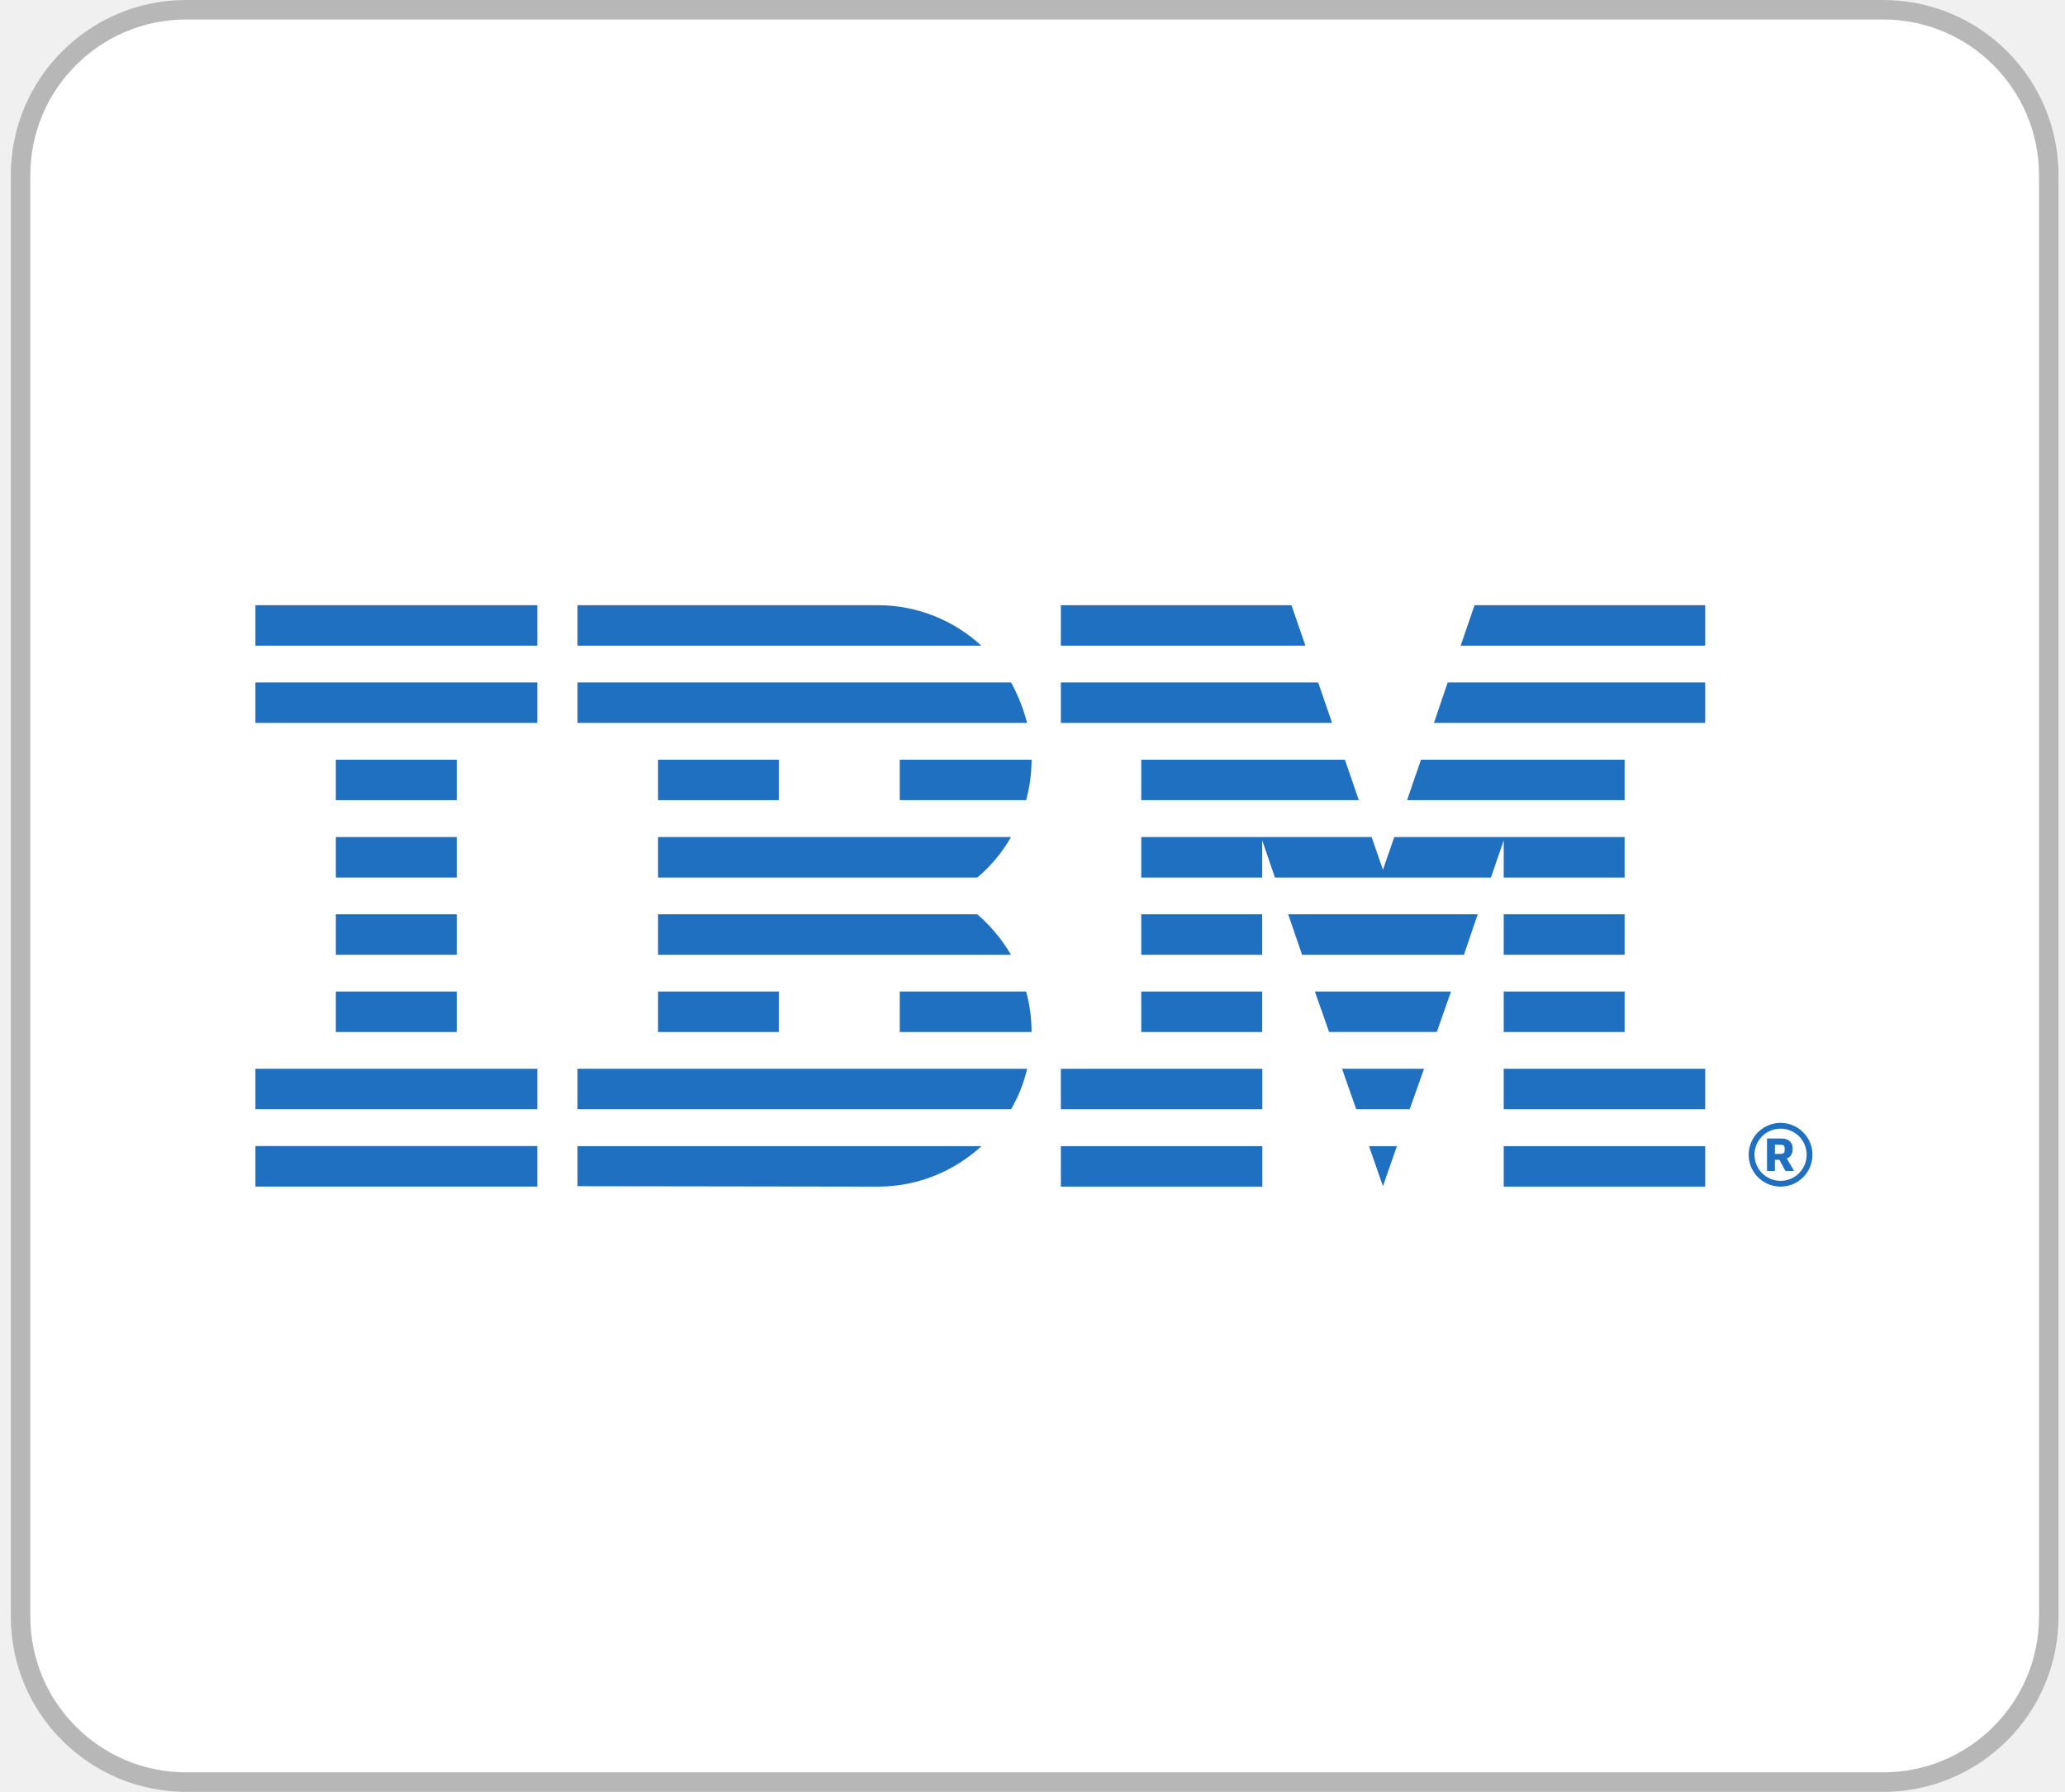
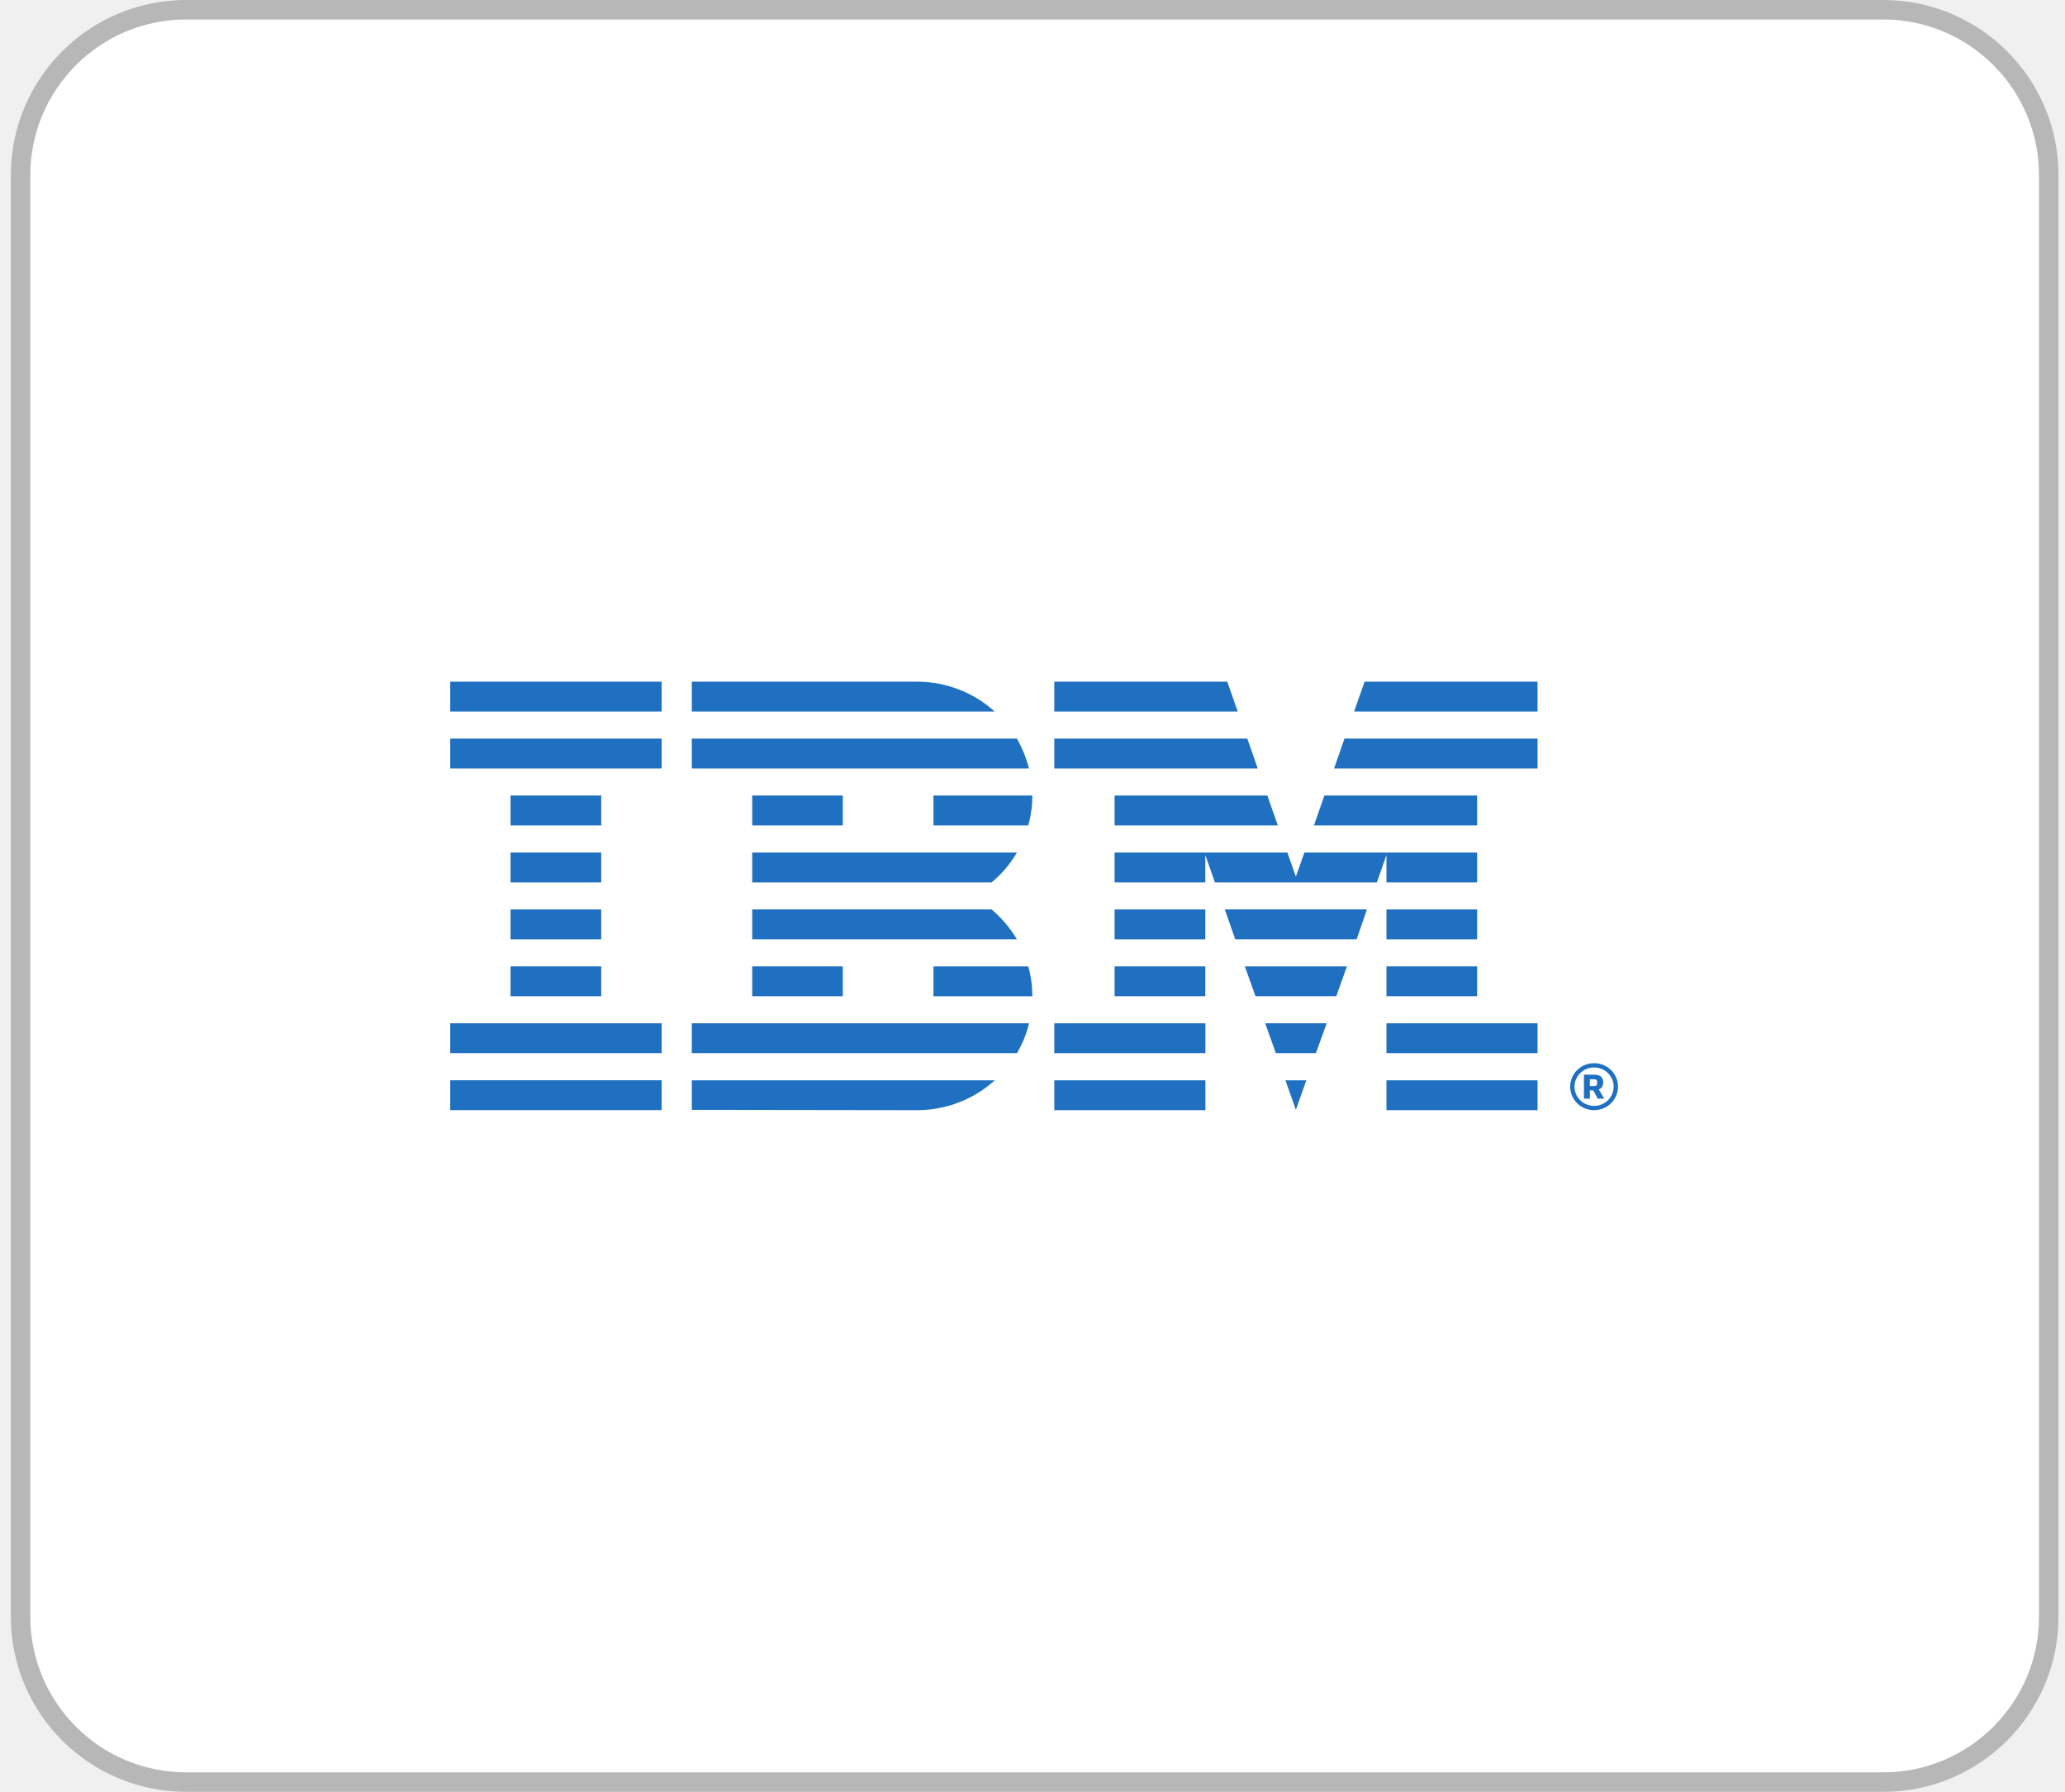
<svg xmlns="http://www.w3.org/2000/svg" width="106" height="92" viewBox="0 0 106 92" fill="none">
  <rect x="1.556" y="1" width="103.111" height="90" rx="8" fill="white" />
  <rect x="1.056" y="0.5" width="104.111" height="91" rx="8.5" stroke="black" stroke-opacity="0.24" />
  <g clip-path="url(#clip0_305_615)">
-     <path d="M27.58 58.844H13.111V60.923H27.58V58.844Z" fill="#1F70C1" />
-     <path d="M27.58 54.875H13.111V56.953H27.58V54.875Z" fill="#1F70C1" />
-     <path d="M23.445 50.909H17.239V52.988H23.445V50.909Z" fill="#1F70C1" />
-     <path d="M23.445 46.943H17.239V49.022H23.445V46.943Z" fill="#1F70C1" />
-     <path d="M23.445 42.977H17.239V45.056H23.445V42.977Z" fill="#1F70C1" />
-     <path d="M23.445 39.005H17.239V41.084H23.445V39.005Z" fill="#1F70C1" />
-     <path d="M27.58 35.039H13.111V37.118H27.58V35.039Z" fill="#1F70C1" />
-     <path d="M27.58 31.073H13.111V33.152H27.58V31.073Z" fill="#1F70C1" />
-     <path d="M29.645 60.904L45.057 60.926C47.121 60.926 48.986 60.13 50.379 58.848H29.645L29.645 60.904Z" fill="#1F70C1" />
-     <path d="M29.645 56.953H51.898C52.274 56.312 52.554 55.612 52.724 54.875H29.645L29.645 56.953Z" fill="#1F70C1" />
-     <path d="M39.978 50.909H33.779V52.988H39.978V50.909Z" fill="#1F70C1" />
-     <path d="M46.185 50.909V52.988H52.952C52.952 52.273 52.856 51.572 52.672 50.909H46.185Z" fill="#1F70C1" />
-     <path d="M50.166 46.943H33.779V49.022H51.897C51.425 48.226 50.843 47.526 50.165 46.943H50.166Z" fill="#1F70C1" />
-     <path d="M33.779 42.977V45.056H50.166C50.858 44.474 51.441 43.774 51.898 42.977H33.779Z" fill="#1F70C1" />
-     <path d="M39.978 39.005H33.779V41.084H39.978V39.005Z" fill="#1F70C1" />
-     <path d="M46.185 41.084H52.672C52.856 40.42 52.952 39.72 52.952 39.005H46.185V41.084Z" fill="#1F70C1" />
-     <path d="M51.898 35.039H29.645V37.118H52.723C52.532 36.381 52.252 35.68 51.898 35.039H51.898Z" fill="#1F70C1" />
-     <path d="M45.057 31.073H29.645V33.152H50.373C48.987 31.869 47.107 31.073 45.058 31.073H45.057Z" fill="#1F70C1" />
-     <path d="M54.456 37.118H68.379L67.664 35.039H54.456V37.118Z" fill="#1F70C1" />
-     <path d="M54.456 33.152H67.009L66.294 31.073H54.456V33.152Z" fill="#1F70C1" />
-     <path d="M77.188 60.928V58.849H87.53V60.928H77.188Z" fill="#1F70C1" />
-     <path d="M77.188 56.953V54.875H87.53V56.953H77.188Z" fill="#1F70C1" />
-     <path d="M70.989 44.658L70.407 42.977H64.79H58.583V45.056H64.79V43.147L65.446 45.056H76.532L77.188 43.147V45.056H83.394V42.977H77.188H71.571L70.989 44.658Z" fill="#1F70C1" />
-     <path d="M83.394 39.005H72.942L72.227 41.084H83.394V39.005Z" fill="#1F70C1" />
-     <path d="M87.53 33.152V31.073H75.692L74.977 33.152H87.53Z" fill="#1F70C1" />
-     <path d="M70.274 58.848L70.989 60.904L71.704 58.848H70.274Z" fill="#1F70C1" />
-     <path d="M68.888 54.875L69.618 56.953H72.36L73.097 54.875H68.888Z" fill="#1F70C1" />
-     <path d="M67.495 50.909L68.225 52.987H73.753L74.483 50.909H67.495Z" fill="#1F70C1" />
-     <path d="M66.839 49.022H75.146L75.854 46.943H66.124L66.839 49.022Z" fill="#1F70C1" />
-     <path d="M58.583 41.084H69.75L69.036 39.005H58.583V41.084Z" fill="#1F70C1" />
-     <path d="M87.53 35.039H74.313L73.606 37.118H87.53V35.039Z" fill="#1F70C1" />
-     <path d="M64.798 58.848H54.456V60.927H64.798V58.848Z" fill="#1F70C1" />
-     <path d="M64.798 54.875H54.456V56.953H64.798V54.875Z" fill="#1F70C1" />
-     <path d="M64.79 50.909H58.583V52.988H64.79V50.909Z" fill="#1F70C1" />
-     <path d="M64.79 46.943H58.583V49.022H64.79V46.943Z" fill="#1F70C1" />
-     <path d="M83.394 46.943H77.188V49.022H83.394V46.943Z" fill="#1F70C1" />
-     <path d="M83.394 50.909H77.188V52.988H83.394V50.909Z" fill="#1F70C1" />
-     <path d="M91.4 57.652C90.965 57.652 90.549 57.825 90.242 58.132C89.935 58.439 89.762 58.855 89.762 59.289C89.762 59.724 89.935 60.14 90.242 60.447C90.549 60.754 90.965 60.926 91.4 60.926C91.834 60.926 92.25 60.754 92.557 60.447C92.864 60.14 93.037 59.724 93.037 59.289C93.037 58.855 92.864 58.439 92.557 58.132C92.25 57.825 91.834 57.652 91.4 57.652ZM91.4 57.95C91.755 57.95 92.096 58.091 92.347 58.342C92.598 58.593 92.739 58.934 92.739 59.289C92.739 59.645 92.598 59.985 92.347 60.236C92.096 60.488 91.755 60.629 91.4 60.629C91.044 60.629 90.704 60.488 90.452 60.236C90.201 59.985 90.06 59.645 90.06 59.289C90.06 58.934 90.201 58.593 90.452 58.342C90.704 58.091 91.044 57.95 91.4 57.95ZM90.704 58.455V60.123H91.11V59.548H91.34L91.65 60.123H92.095L91.721 59.485C91.904 59.413 92.024 59.245 92.024 58.982C92.024 58.679 91.833 58.455 91.459 58.455H90.704ZM91.11 58.775H91.411C91.539 58.775 91.61 58.83 91.61 58.95V59.07C91.61 59.189 91.539 59.245 91.411 59.245H91.11V58.775Z" fill="#1F70C1" />
+     <path d="M33.963 55.466H23.111V56.997H33.963V55.466Z" fill="#1F70C1" />
+     <path d="M33.963 52.54H23.111V54.072H33.963V52.54Z" fill="#1F70C1" />
+     <path d="M30.862 49.618H26.207V51.15H30.862V49.618Z" fill="#1F70C1" />
+     <path d="M30.862 46.695H26.207V48.227H30.862V46.695Z" fill="#1F70C1" />
+     <path d="M30.862 43.773H26.207V45.304H30.862V43.773Z" fill="#1F70C1" />
+     <path d="M30.862 40.845H26.207V42.377H30.862V40.845Z" fill="#1F70C1" />
+     <path d="M33.963 37.922H23.111V39.454H33.963V37.922Z" fill="#1F70C1" />
+     <path d="M33.963 35H23.111V36.532H33.963V35Z" fill="#1F70C1" />
+     <path d="M35.511 56.984L47.071 57C48.619 57 50.017 56.413 51.062 55.468H35.511L35.511 56.984Z" fill="#1F70C1" />
+     <path d="M35.511 54.072H52.201C52.483 53.599 52.693 53.083 52.821 52.54H35.511L35.511 54.072Z" fill="#1F70C1" />
+     <path d="M43.262 49.618H38.612V51.15H43.262V49.618Z" fill="#1F70C1" />
+     <path d="M47.916 49.618V51.15H52.992C52.992 50.623 52.92 50.107 52.781 49.618H47.916Z" fill="#1F70C1" />
+     <path d="M50.902 46.695H38.612V48.227H52.201C51.847 47.64 51.41 47.124 50.902 46.695H50.902Z" fill="#1F70C1" />
+     <path d="M38.612 43.773V45.304H50.902C51.422 44.875 51.858 44.359 52.201 43.773H38.612Z" fill="#1F70C1" />
+     <path d="M43.262 40.845H38.612V42.377H43.262V40.845Z" fill="#1F70C1" />
+     <path d="M47.916 42.377H52.781C52.92 41.888 52.992 41.372 52.992 40.845H47.916V42.377Z" fill="#1F70C1" />
+     <path d="M52.201 37.922H35.511V39.454H52.82C52.677 38.911 52.467 38.395 52.201 37.922H52.201Z" fill="#1F70C1" />
+     <path d="M47.071 35H35.511V36.532H51.057C50.018 35.587 48.608 35 47.071 35H47.071Z" fill="#1F70C1" />
+     <path d="M54.12 39.454H64.562L64.026 37.922H54.12V39.454Z" fill="#1F70C1" />
+     <path d="M54.12 36.532H63.534L62.998 35H54.12V36.532Z" fill="#1F70C1" />
+     <path d="M71.169 57.001V55.469H78.925V57.001H71.169Z" fill="#1F70C1" />
+     <path d="M71.169 54.072V52.54H78.925V54.072H71.169Z" fill="#1F70C1" />
+     <path d="M66.519 45.011L66.083 43.773H61.87H57.215V45.304H61.87V43.898L62.362 45.304H70.677L71.169 43.898V45.304H75.823V43.773H71.169H66.956L66.519 45.011Z" fill="#1F70C1" />
+     <path d="M75.823 40.845H67.984L67.448 42.377H75.823V40.845Z" fill="#1F70C1" />
+     <path d="M78.925 36.532V35H70.047L69.51 36.532H78.925Z" fill="#1F70C1" />
+     <path d="M65.984 55.468L66.519 56.984L67.056 55.468H65.984Z" fill="#1F70C1" />
+     <path d="M64.944 52.54L65.491 54.072H67.548L68.1 52.54H64.944Z" fill="#1F70C1" />
+     <path d="M63.899 49.618L64.446 51.149H68.593L69.14 49.618H63.899Z" fill="#1F70C1" />
+     <path d="M63.407 48.227H69.638L70.168 46.695H62.871L63.407 48.227Z" fill="#1F70C1" />
+     <path d="M57.215 42.377H65.591L65.055 40.845H57.215V42.377Z" fill="#1F70C1" />
+     <path d="M78.925 37.922H69.013L68.482 39.454H78.925V37.922Z" fill="#1F70C1" />
+     <path d="M61.876 55.468H54.12V57H61.876V55.468Z" fill="#1F70C1" />
+     <path d="M61.876 52.54H54.12V54.072H61.876V52.54Z" fill="#1F70C1" />
+     <path d="M61.87 49.618H57.215V51.15H61.87V49.618Z" fill="#1F70C1" />
+     <path d="M61.87 46.695H57.215V48.227H61.87V46.695Z" fill="#1F70C1" />
+     <path d="M75.823 46.695H71.169V48.227H75.823V46.695Z" fill="#1F70C1" />
+     <path d="M75.823 49.618H71.169V51.15H75.823V49.618Z" fill="#1F70C1" />
+     <path d="M81.827 54.587C81.502 54.587 81.189 54.714 80.959 54.94C80.729 55.167 80.6 55.474 80.6 55.793C80.6 56.113 80.729 56.42 80.959 56.647C81.189 56.873 81.502 57 81.827 57C82.153 57 82.465 56.873 82.696 56.647C82.926 56.42 83.055 56.113 83.055 55.793C83.055 55.474 82.926 55.167 82.696 54.94C82.465 54.714 82.153 54.587 81.827 54.587ZM81.827 54.806C82.094 54.806 82.349 54.91 82.538 55.095C82.726 55.281 82.832 55.532 82.832 55.793C82.832 56.055 82.726 56.306 82.538 56.492C82.349 56.677 82.094 56.781 81.827 56.781C81.561 56.781 81.305 56.677 81.117 56.492C80.929 56.306 80.823 56.055 80.823 55.793C80.823 55.532 80.929 55.281 81.117 55.095C81.305 54.91 81.561 54.806 81.827 54.806ZM81.306 55.179V56.408H81.61V55.984H81.783L82.015 56.408H82.349L82.069 55.937C82.206 55.885 82.296 55.761 82.296 55.567C82.296 55.343 82.153 55.179 81.872 55.179H81.306ZM81.61 55.414H81.836C81.932 55.414 81.985 55.455 81.985 55.543V55.632C81.985 55.72 81.932 55.761 81.836 55.761H81.61V55.414Z" fill="#1F70C1" />
  </g>
  <defs>
    <clipPath id="clip0_305_615">
-       <rect width="80" height="29.853" fill="white" transform="translate(13.1111 31.0735)" />
+       <rect width="60" height="22" fill="white" transform="translate(23.1111 35)" />
    </clipPath>
  </defs>
</svg>
